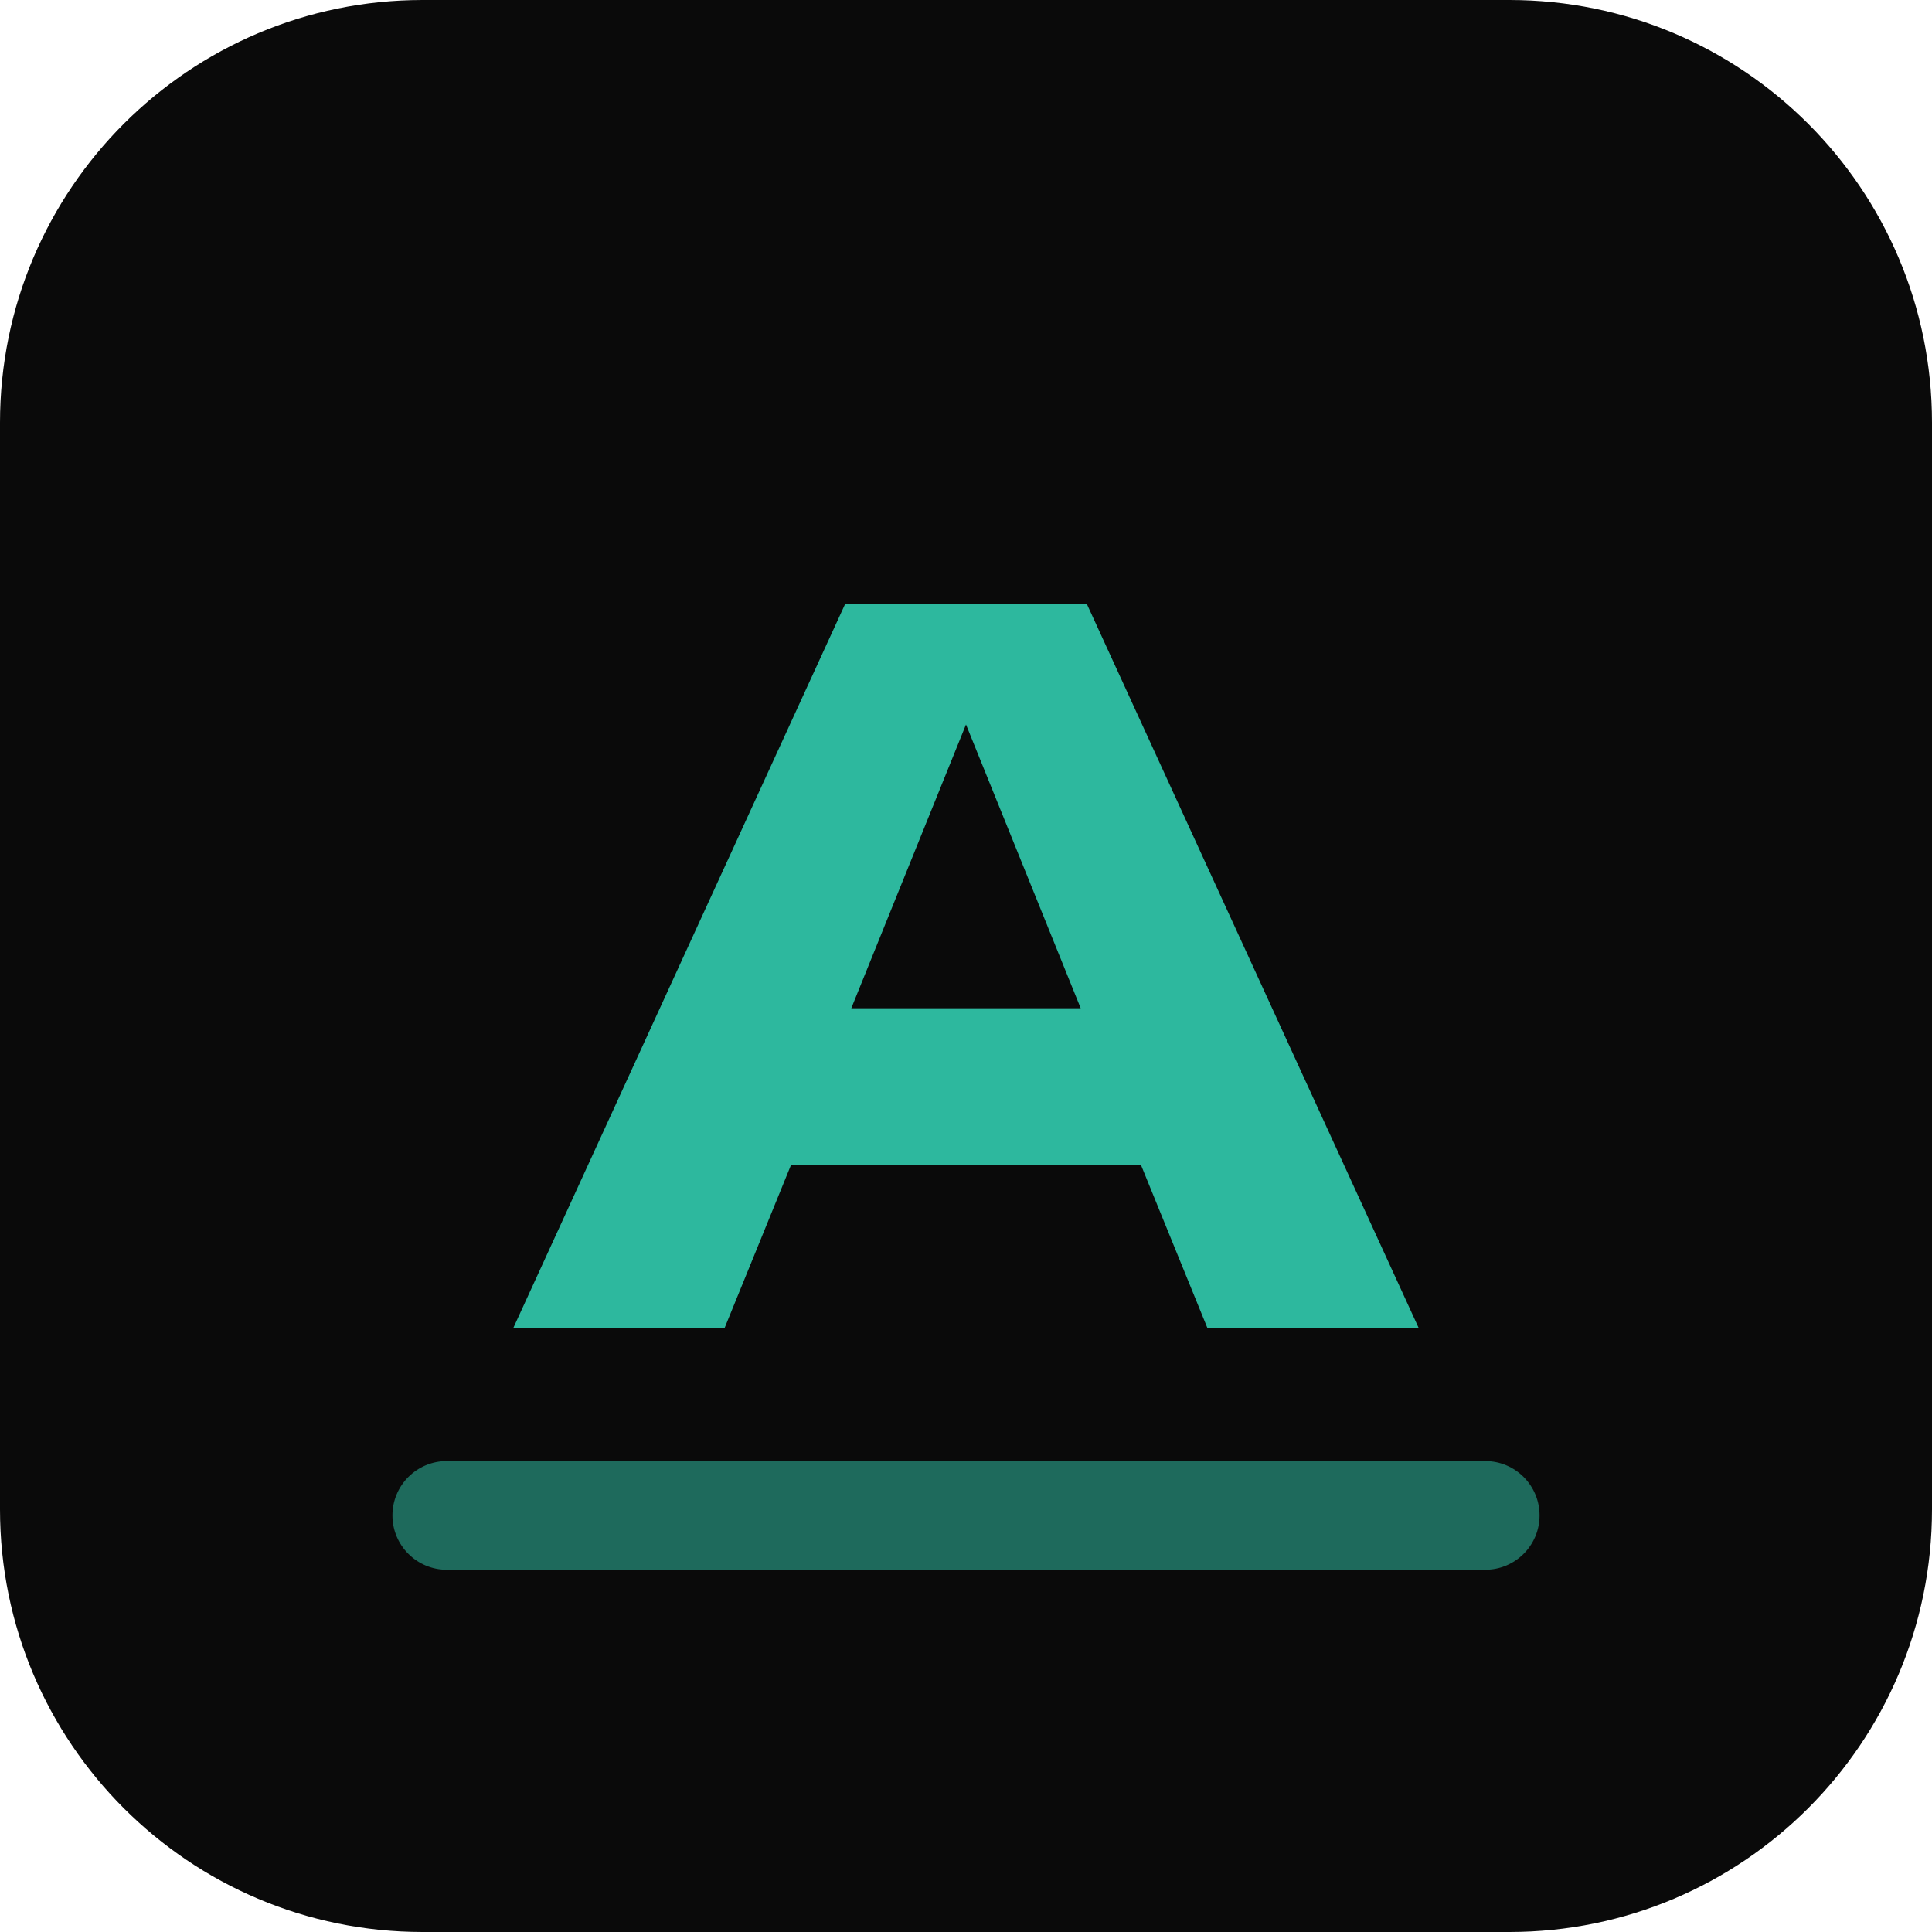
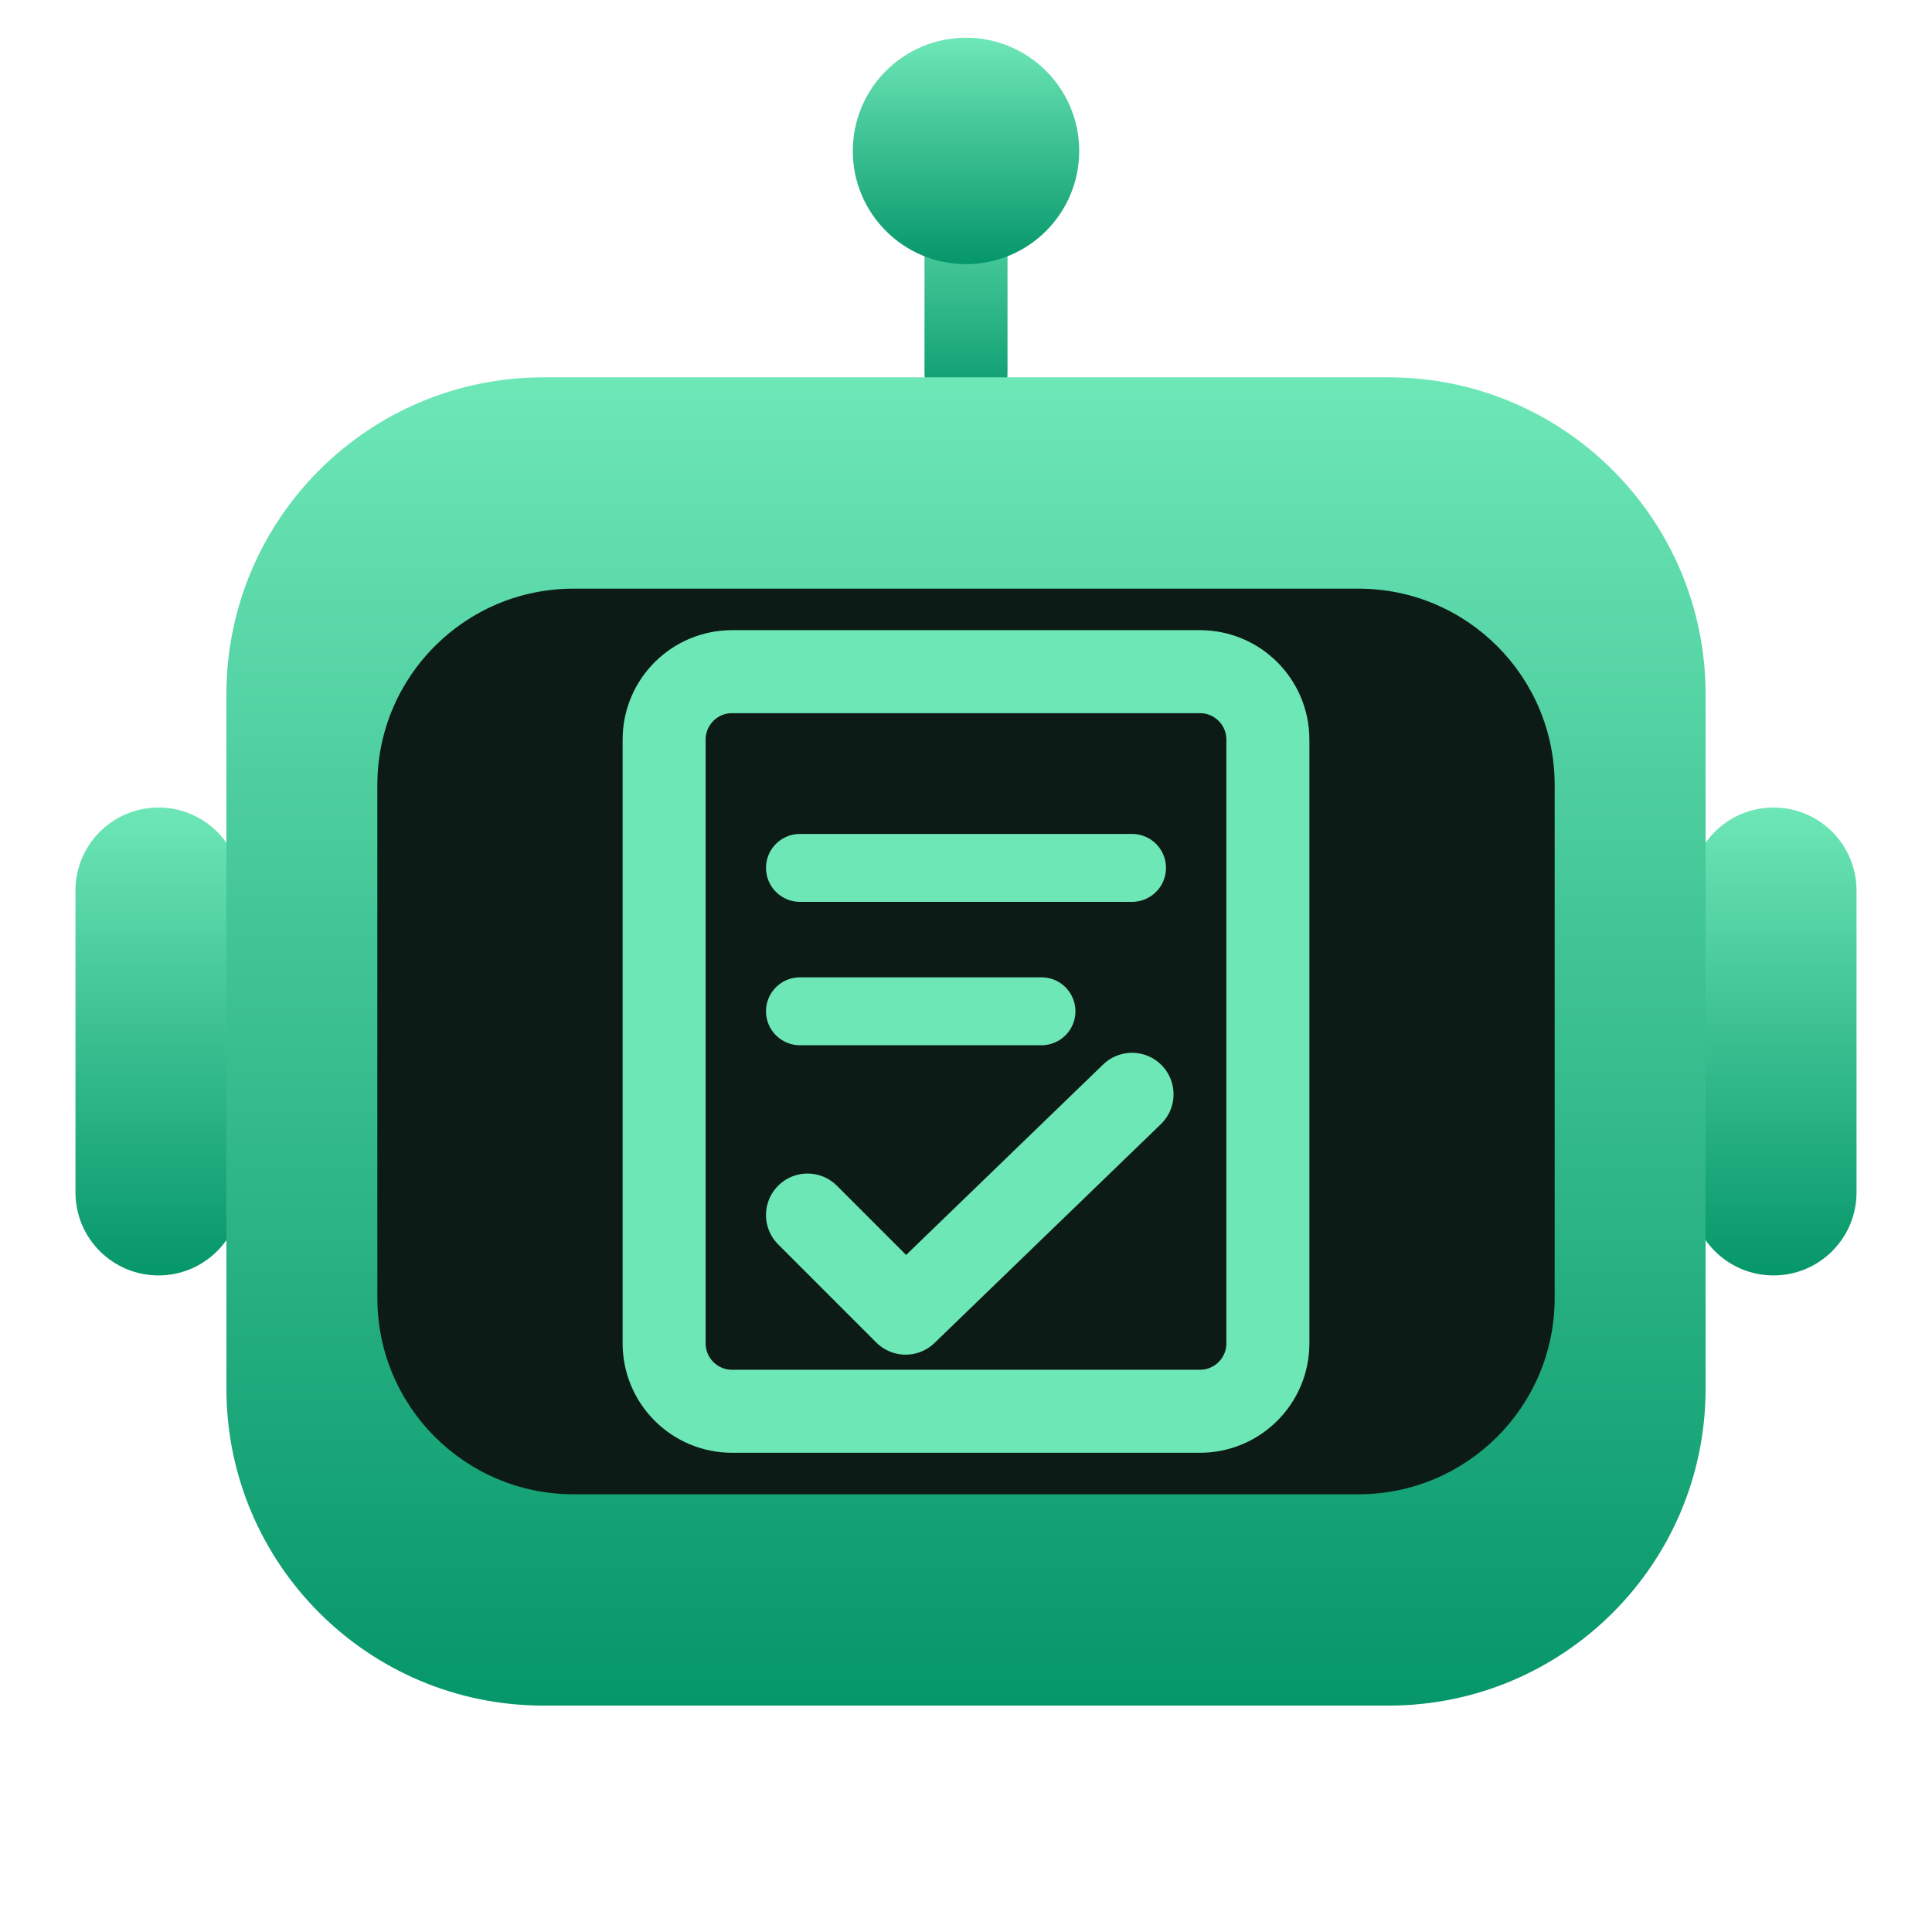
- <svg xmlns="http://www.w3.org/2000/svg" width="32" height="32" viewBox="0 0 32 32" fill="none">
-   <rect width="32" height="32" rx="7" fill="#0a0a0a" />
-   <path d="M8.5 22 L14 10 L18 10 L23.5 22 L20 22 L18.9 19.3 L13.1 19.3 L12 22 Z M14.1 16.7 L17.9 16.7 L16 12 Z" fill="#2db89e" />
-   <rect x="6.5" y="24.2" width="19" height="1.8" rx="0.9" fill="#2db89e" opacity="0.55" />
+ <svg xmlns="http://www.w3.org/2000/svg" width="512" height="512" viewBox="0 0 512 512">
+   <defs>
+     <linearGradient id="verde" x1="0" y1="0" x2="0" y2="1">
+       <stop offset="0" stop-color="#6ee7b7" />
+       <stop offset="1" stop-color="#059669" />
+     </linearGradient>
+   </defs>
+   <rect x="245" y="40" width="22" height="70" rx="11" fill="url(#verde)" />
+   <circle cx="256" cy="40" r="30" fill="url(#verde)" />
+   <rect x="20" y="214" width="44" height="124" rx="22" fill="url(#verde)" />
+   <rect x="448" y="214" width="44" height="124" rx="22" fill="url(#verde)" />
+   <rect x="60" y="100" width="392" height="352" rx="84" fill="url(#verde)" />
+   <rect x="100" y="156" width="312" height="240" rx="52" fill="#0d1b16" />
+   <g fill="none" stroke="#6ee7b7" stroke-width="22" stroke-linecap="round" stroke-linejoin="round">
+     <rect x="176" y="178" width="160" height="196" rx="18" />
+     <path d="M212 230 H300 M212 268 H276" stroke-width="18" />
+     <path d="M214 322 L240 348 L300 290" />
+   </g>
</svg>
